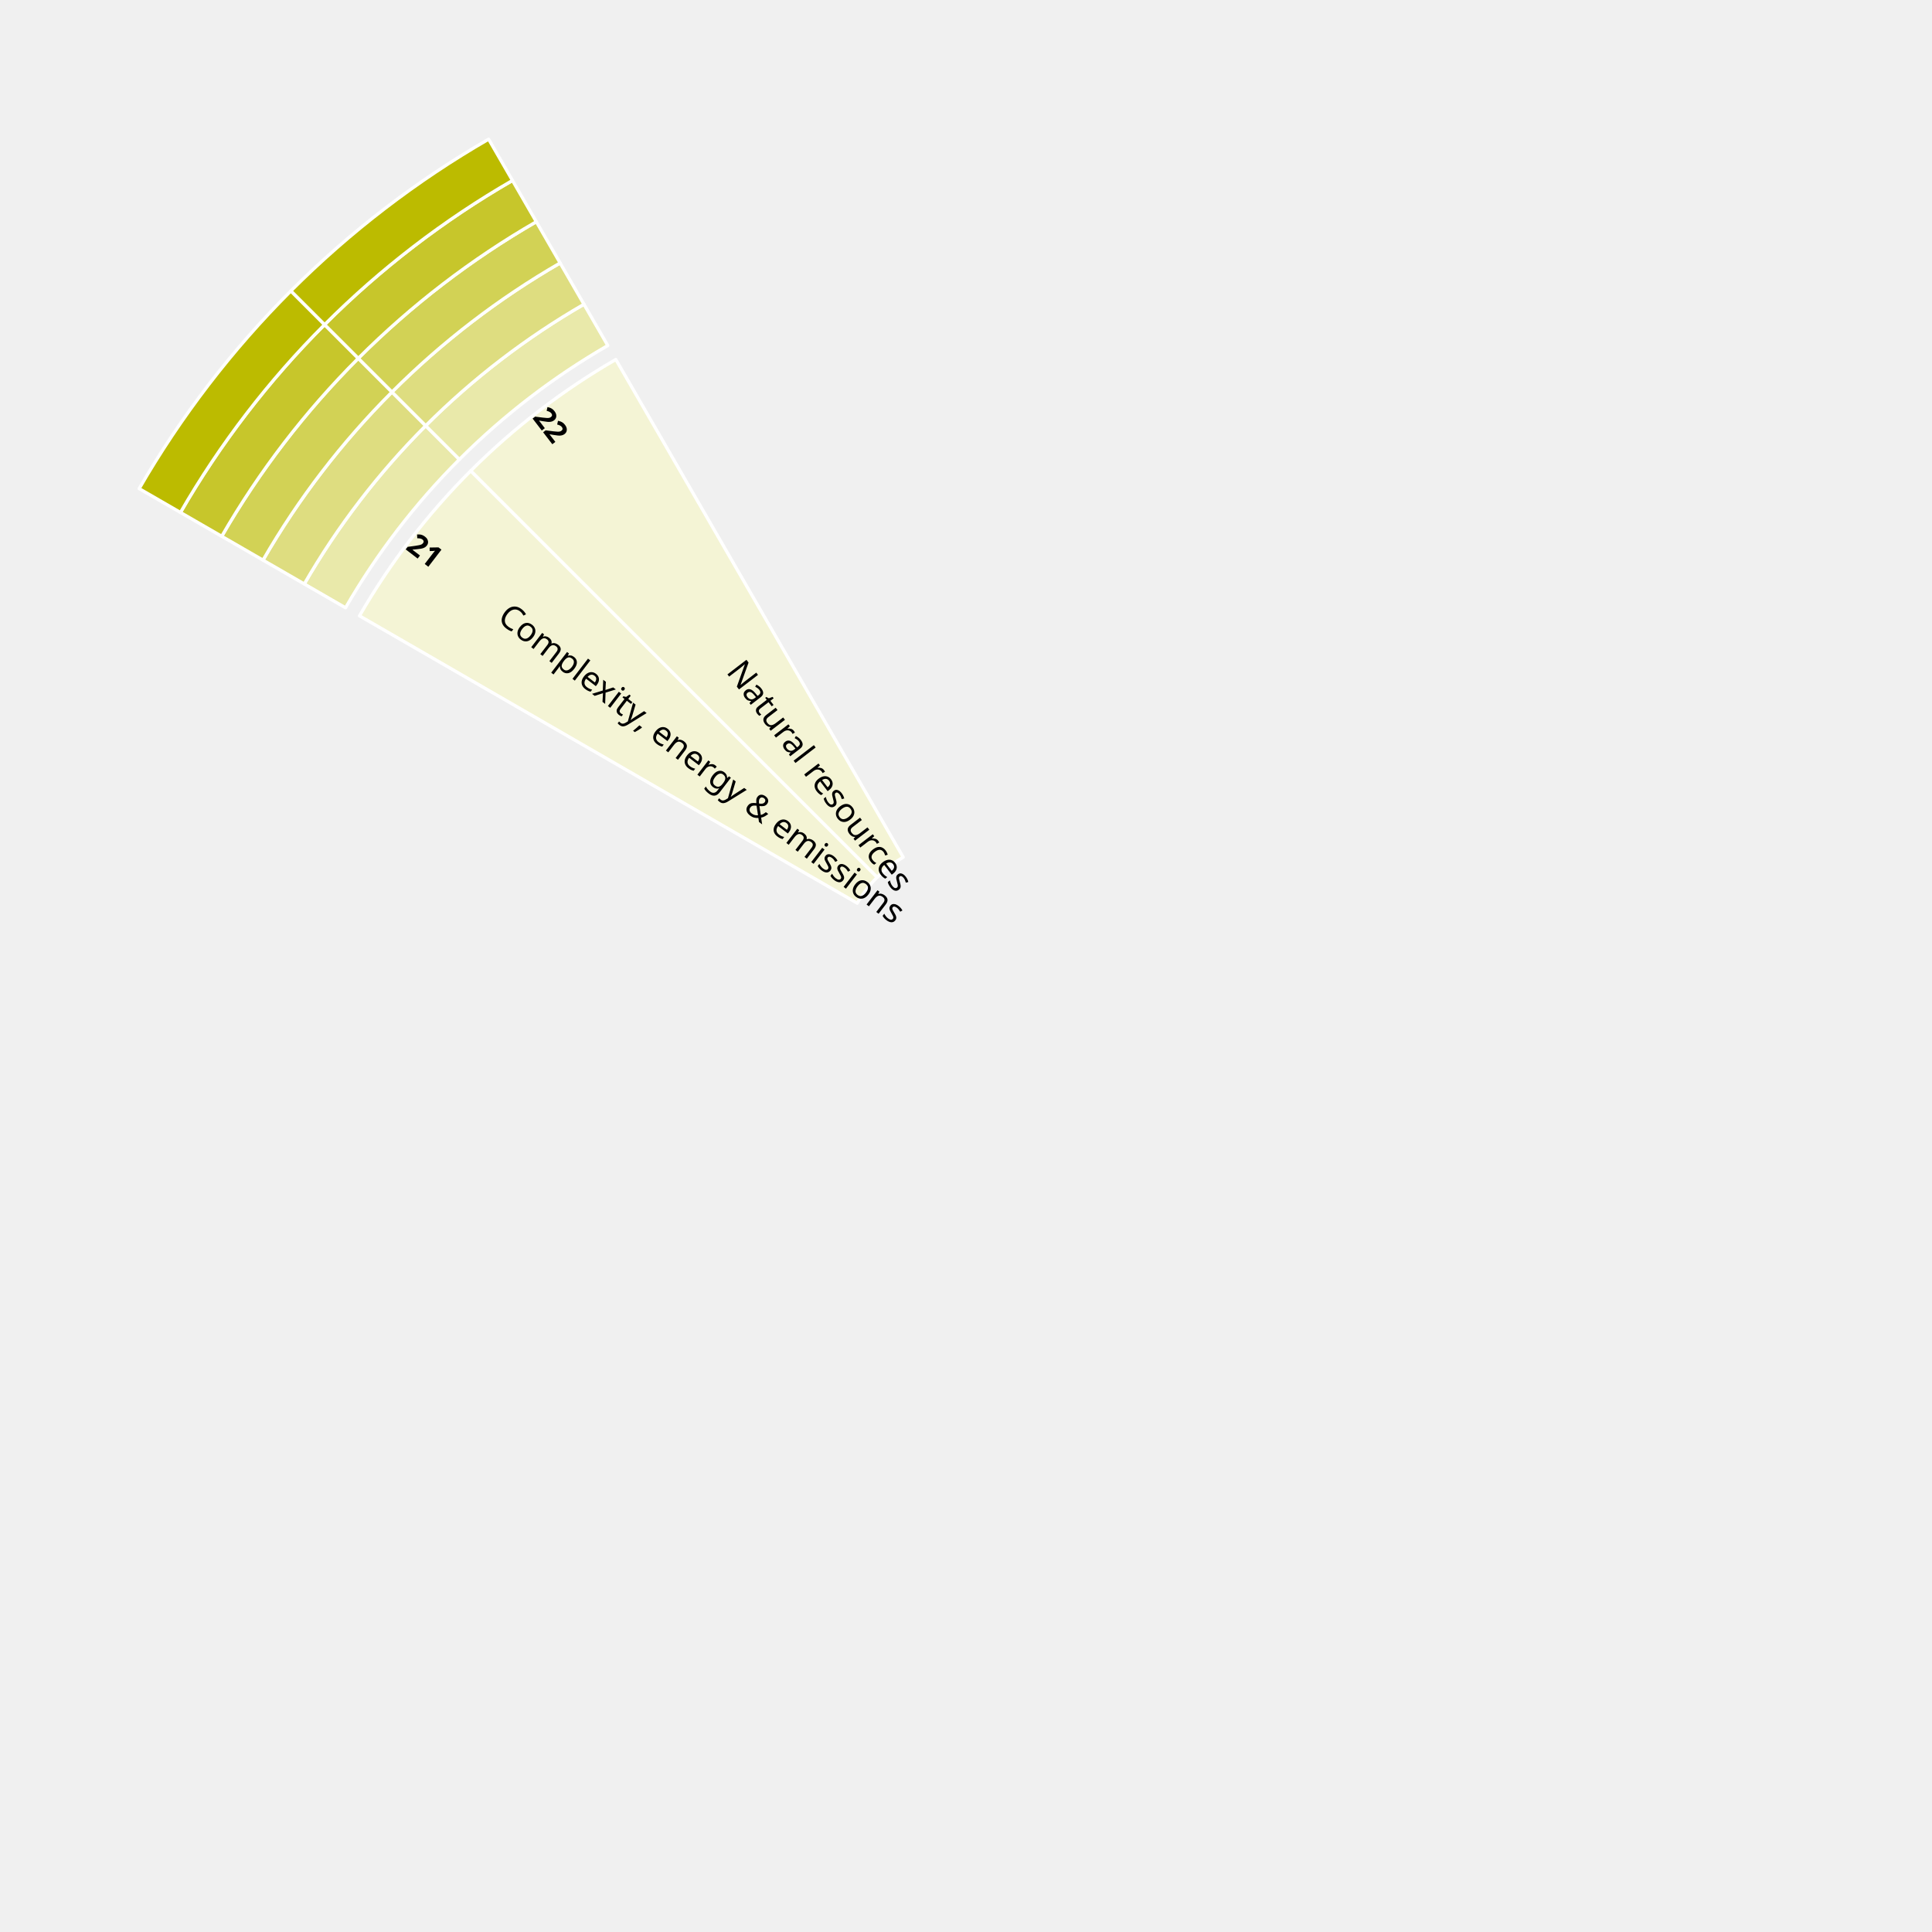
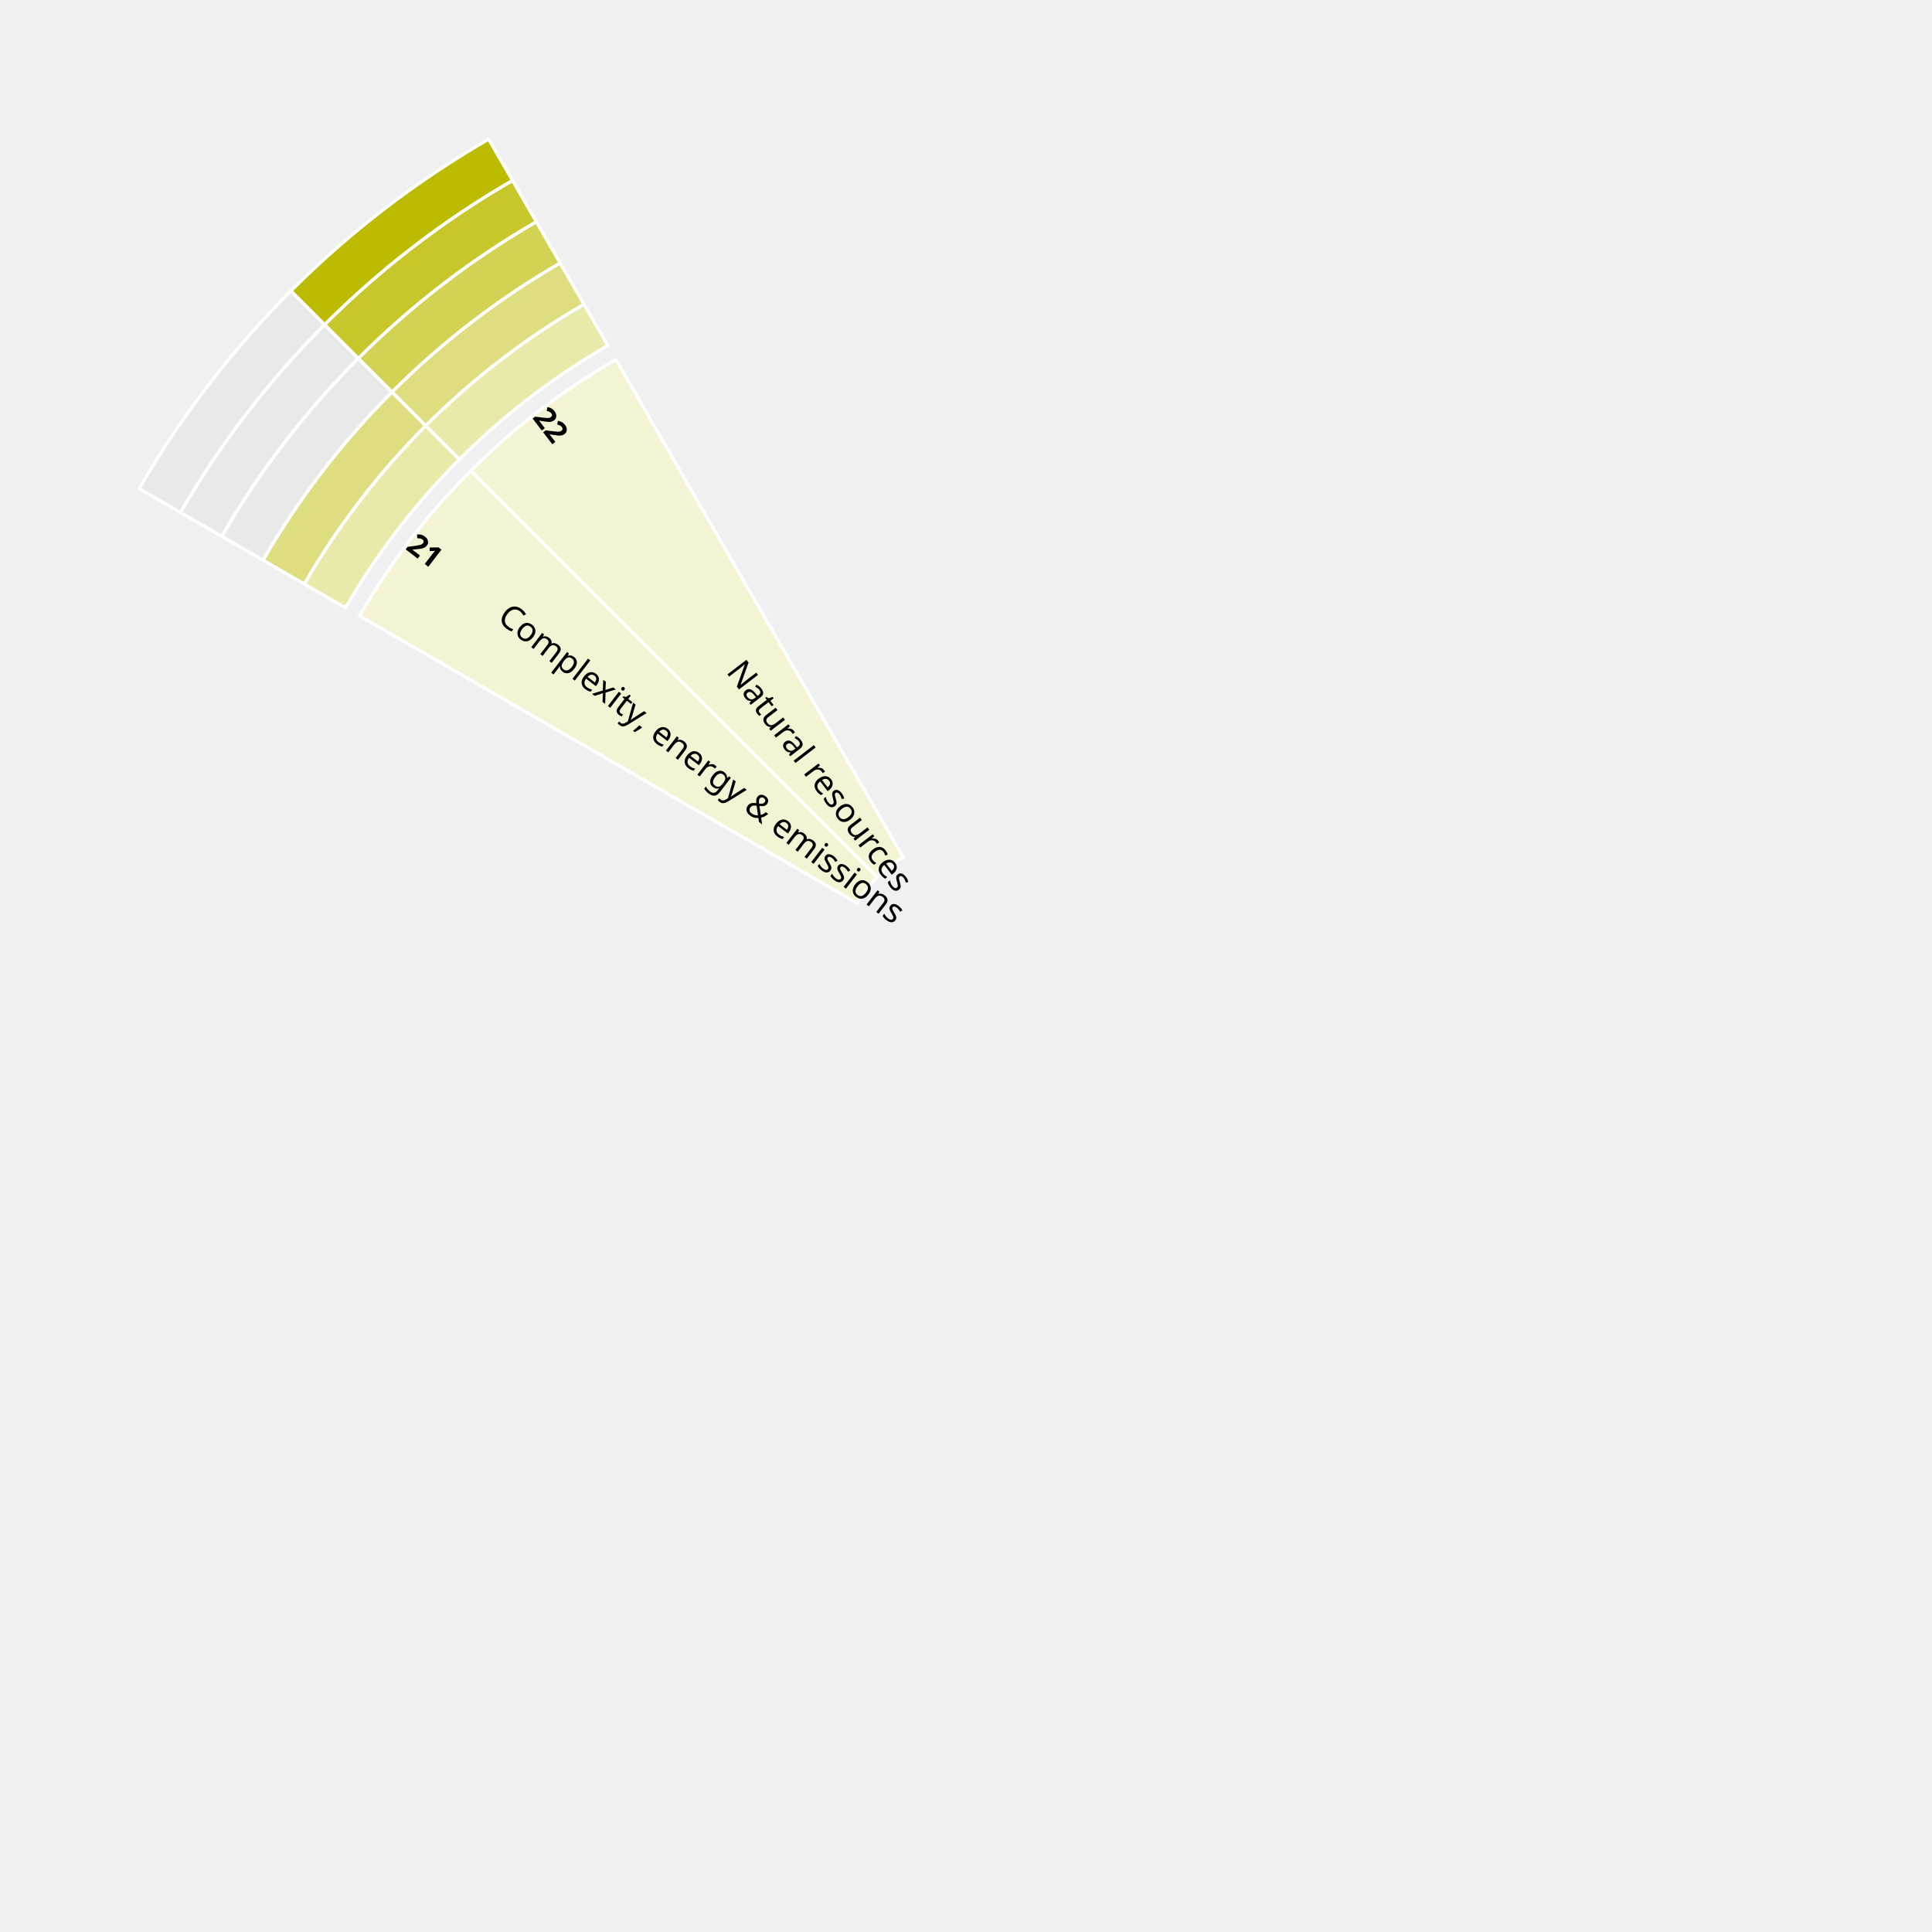
<svg xmlns="http://www.w3.org/2000/svg" xmlns:ns1="https://www.affinity.studio/" width="100%" height="100%" viewBox="40.157 272.634 2400 2400" version="1.1" xml:space="preserve" style="fill-rule:evenodd;clip-rule:evenodd;stroke-linecap:round;stroke-linejoin:round;stroke-miterlimit:1.5;">
  <g id="Diagram" ns1:id="Diagram">
    <g id="Environmental-Sustainability" ns1:id="Environmental Sustainability">
      <g id="C21" ns1:id="21 Complexity, energy &amp; emissions">
        <path id="C21-wedge" ns1:id="Wedge" d="M486.715,1037.634A870.000,870.000 0 0,1 624.974,857.451L1129.849,1362.325A156.000,156.000 0 0,0 1105.057,1394.634Z" style="fill:rgb(244,244,213);stroke:white;stroke-width:4px;" />
        <path id="C21-rating1" ns1:id="Rating 1" d="M418.126,998.034A949.200,949.200 0 0,1 568.972,801.448L610.832,843.309A890.000,890.000 0 0,0 469.395,1027.634Z" style="fill:rgb(233,233,170);stroke:white;stroke-width:4px;" />
        <path id="C21-rating2" ns1:id="Rating 2" d="M366.857,968.434A1008.400,1008.400 0 0,1 527.111,759.587L568.972,801.448A949.200,949.200 0 0,0 418.126,998.034Z" style="fill:rgb(222,221,128);stroke:white;stroke-width:4px;" />
-         <path id="C21-rating3" ns1:id="Rating 3" d="M315.589,938.834A1067.600,1067.600 0 0,1 485.250,717.727L527.111,759.587A1008.400,1008.400 0 0,0 366.857,968.434Z" style="fill:rgb(210,210,85);stroke:white;stroke-width:4px;" />
-         <path id="C21-rating4" ns1:id="Rating 4" d="M264.320,909.234A1126.800,1126.800 0 0,1 443.389,675.866L485.250,717.727A1067.600,1067.600 0 0,0 315.589,938.834Z" style="fill:rgb(199,198,43);stroke:white;stroke-width:4px;" />
-         <path id="C21-rating5" ns1:id="Rating 5" d="M213.051,879.634A1186.000,1186.000 0 0,1 401.529,634.005L443.389,675.866A1126.800,1126.800 0 0,0 264.320,909.234Z" style="fill:rgb(188,187,0);stroke:white;stroke-width:4px;" />
+         <path id="C21-rating3" ns1:id="Rating 3" d="M315.589,938.834A1067.600,1067.600 0 0,1 485.250,717.727L527.111,759.587A1008.400,1008.400 0 0,0 366.857,968.434Z" style="fill:rgb(233,233,233);stroke:white;stroke-width:4px;" />
+         <path id="C21-rating4" ns1:id="Rating 4" d="M264.320,909.234A1126.800,1126.800 0 0,1 443.389,675.866L485.250,717.727A1067.600,1067.600 0 0,0 315.589,938.834Z" style="fill:rgb(233,233,233);stroke:white;stroke-width:4px;" />
+         <path id="C21-rating5" ns1:id="Rating 5" d="M213.051,879.634A1186.000,1186.000 0 0,1 401.529,634.005L443.389,675.866A1126.800,1126.800 0 0,0 264.320,909.234Z" style="fill:rgb(233,233,233);stroke:white;stroke-width:4px;" />
        <text id="C21-number" ns1:id="Number" transform="matrix(0.793354,0.608761,-0.608761,0.793354,1008.146,-2384.156)" x="1663.184px" y="2931.684px" style="font-family:'PTSans-Bold', 'PT Sans', sans-serif;font-weight:700;font-size:37.5px;">21</text>
        <text id="C21-label" ns1:id="Label" transform="matrix(0.793354,0.608761,-0.608761,0.793354,1008.146,-2384.156)" x="1807.269px" y="2933.142px" style="font-family:'PTSans-Regular', 'PT Sans', sans-serif;font-size:41.667px;">Complexity, energy &amp; emissions</text>
      </g>
      <g id="C22" ns1:id="22 Natural resources">
        <path id="C22-wedge" ns1:id="Wedge" d="M624.974,857.451A870.000,870.000 0 0,1 805.157,719.192L1162.157,1337.534A156.000,156.000 0 0,0 1129.849,1362.325Z" style="fill:rgb(244,244,213);stroke:white;stroke-width:4px;" />
        <path id="C22-rating1" ns1:id="Rating 1" d="M568.972,801.448A949.200,949.200 0 0,1 765.557,650.603L795.157,701.871A890.000,890.000 0 0,0 610.832,843.309Z" style="fill:rgb(233,233,170);stroke:white;stroke-width:4px;" />
        <path id="C22-rating2" ns1:id="Rating 2" d="M527.111,759.587A1008.400,1008.400 0 0,1 735.957,599.334L765.557,650.603A949.200,949.200 0 0,0 568.972,801.448Z" style="fill:rgb(222,221,128);stroke:white;stroke-width:4px;" />
        <path id="C22-rating3" ns1:id="Rating 3" d="M485.250,717.727A1067.600,1067.600 0 0,1 706.357,548.065L735.957,599.334A1008.400,1008.400 0 0,0 527.111,759.587Z" style="fill:rgb(210,210,85);stroke:white;stroke-width:4px;" />
        <path id="C22-rating4" ns1:id="Rating 4" d="M443.389,675.866A1126.800,1126.800 0 0,1 676.757,496.797L706.357,548.065A1067.600,1067.600 0 0,0 485.250,717.727Z" style="fill:rgb(199,198,43);stroke:white;stroke-width:4px;" />
        <path id="C22-rating5" ns1:id="Rating 5" d="M401.529,634.005A1186.000,1186.000 0 0,1 647.157,445.528L676.757,496.797A1126.800,1126.800 0 0,0 443.389,675.866Z" style="fill:rgb(188,187,0);stroke:white;stroke-width:4px;" />
        <text id="C22-number" ns1:id="Number" transform="matrix(0.608762,0.793353,-0.793353,0.608762,2014.262,-2312.788)" x="1663.184px" y="2931.684px" style="font-family:'PTSans-Bold', 'PT Sans', sans-serif;font-weight:700;font-size:37.5px;">22</text>
        <text id="C22-label" ns1:id="Label" transform="matrix(0.608762,0.793353,-0.793353,0.608762,2014.262,-2312.788)" x="2060.081px" y="2933.142px" style="font-family:'PTSans-Regular', 'PT Sans', sans-serif;font-size:41.667px;">Natural resources</text>
      </g>
    </g>
  </g>
</svg>
